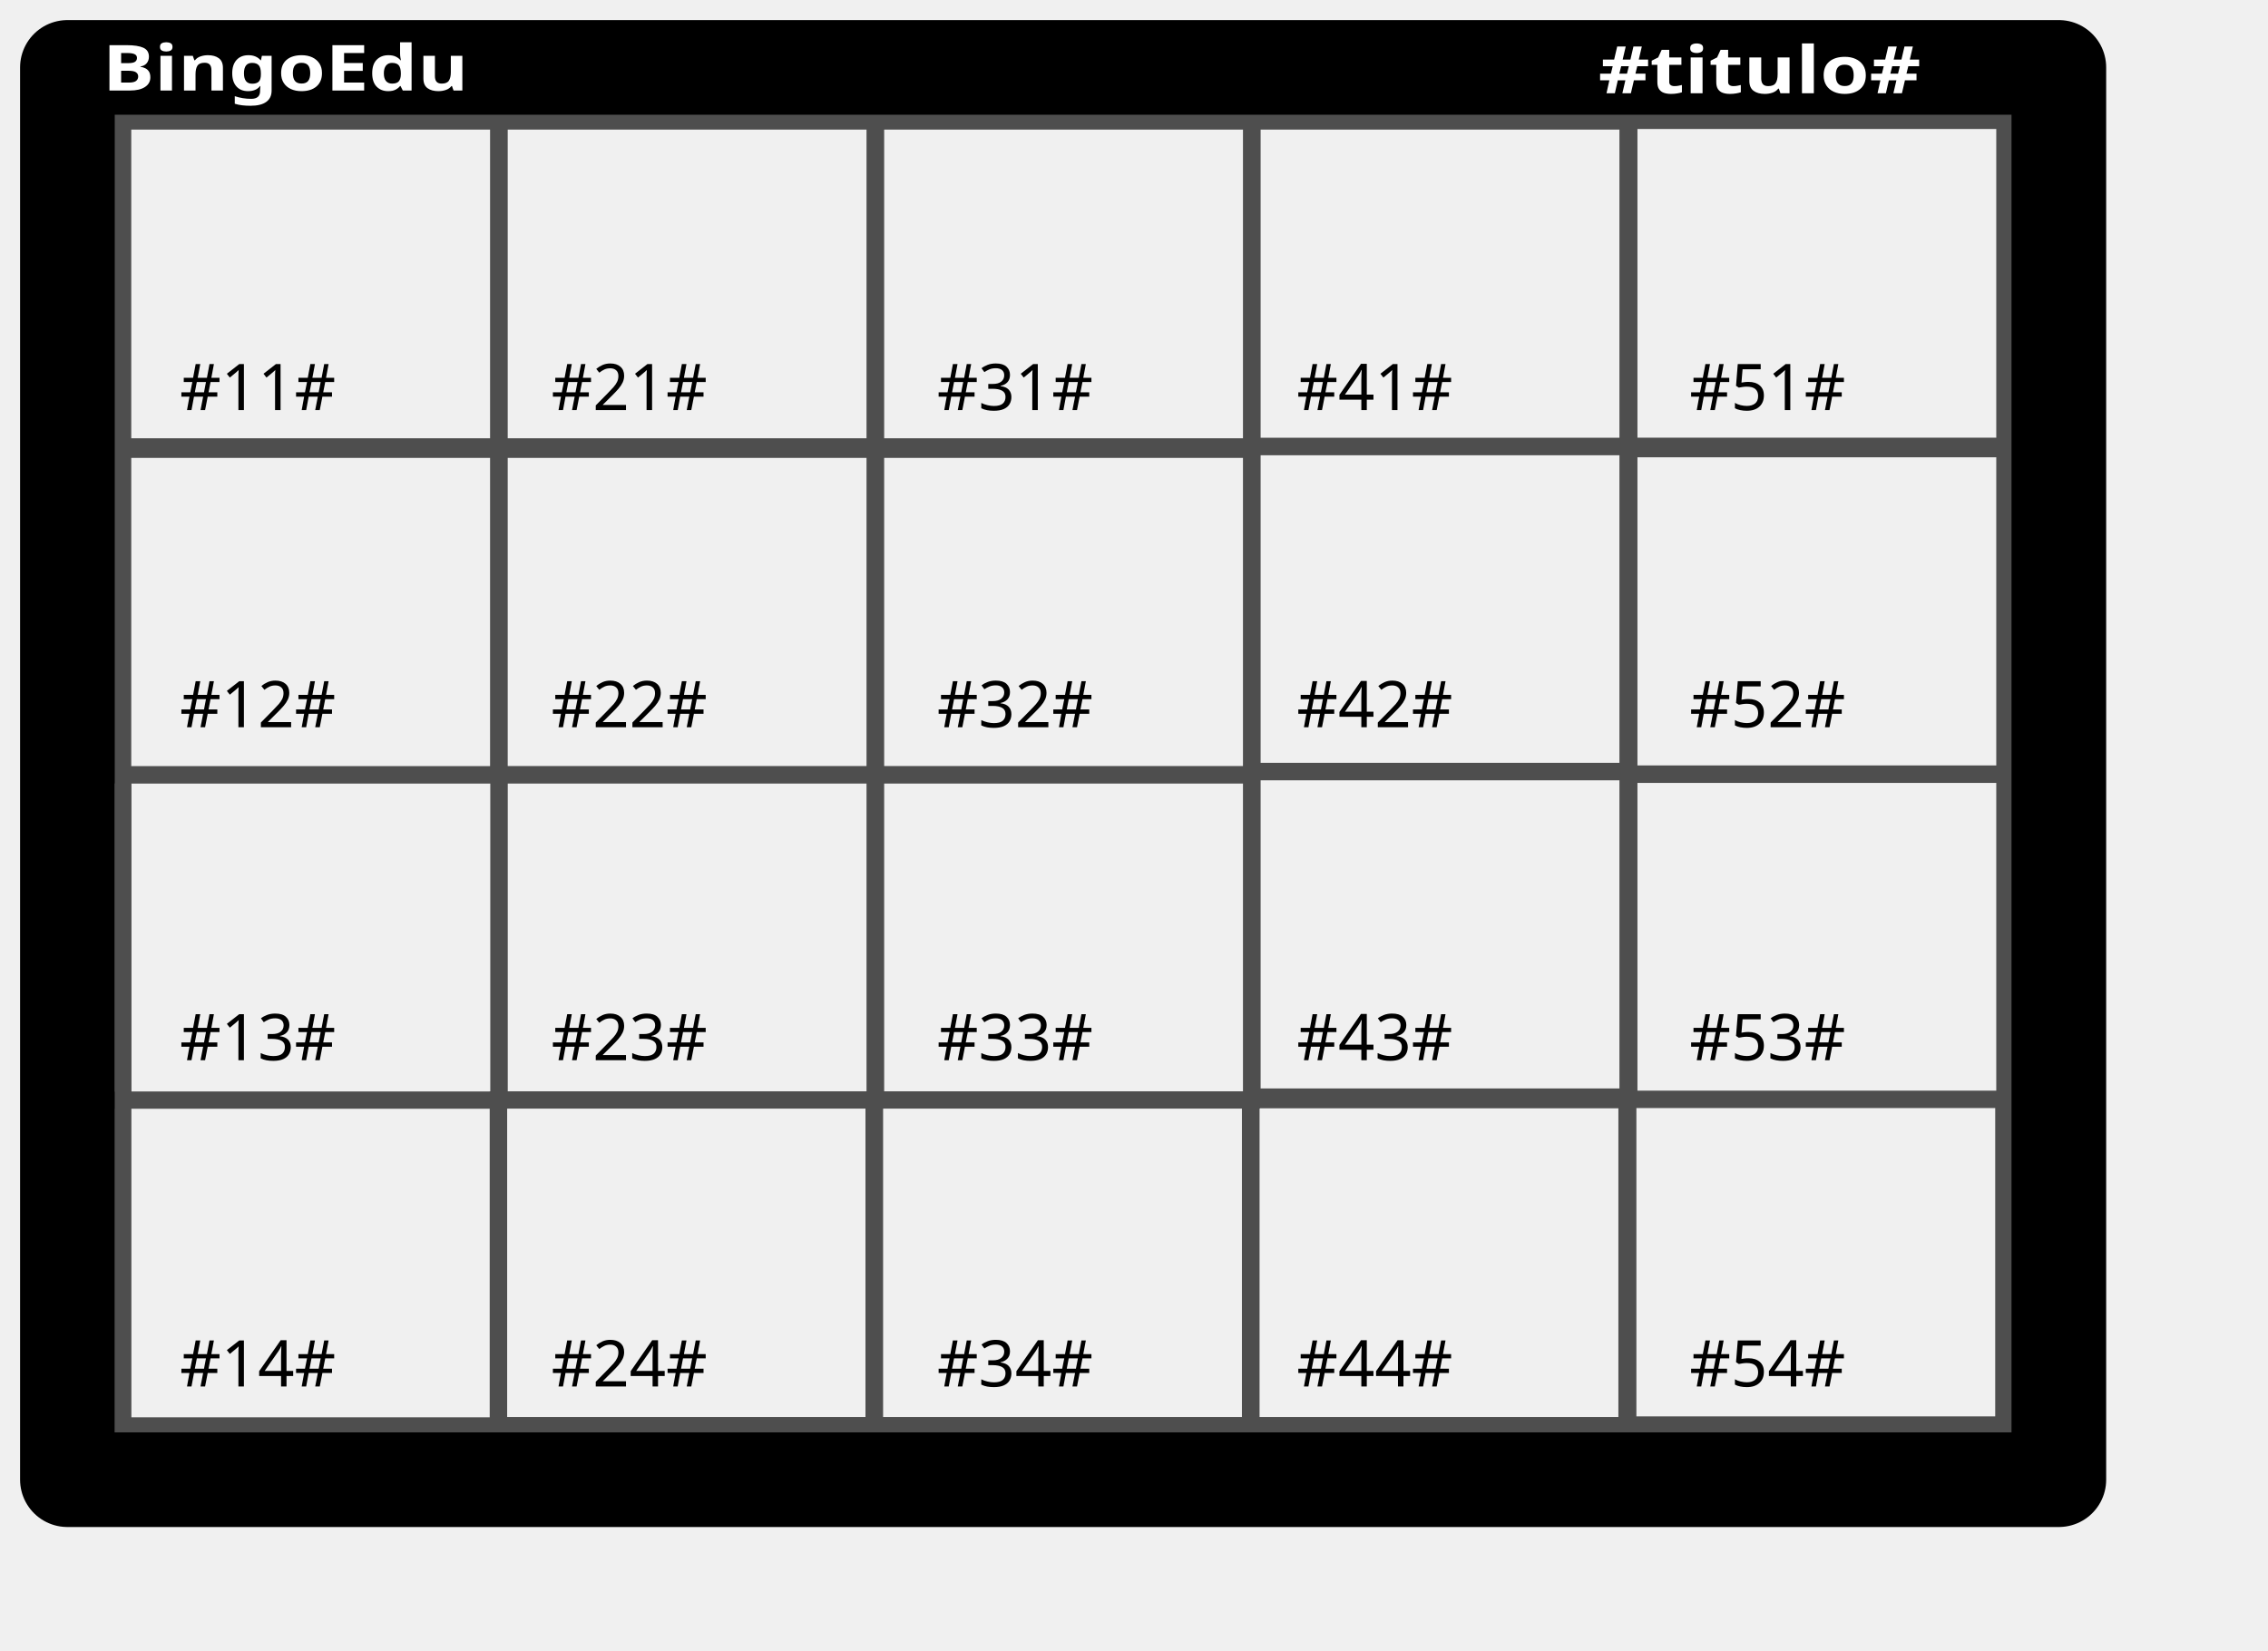
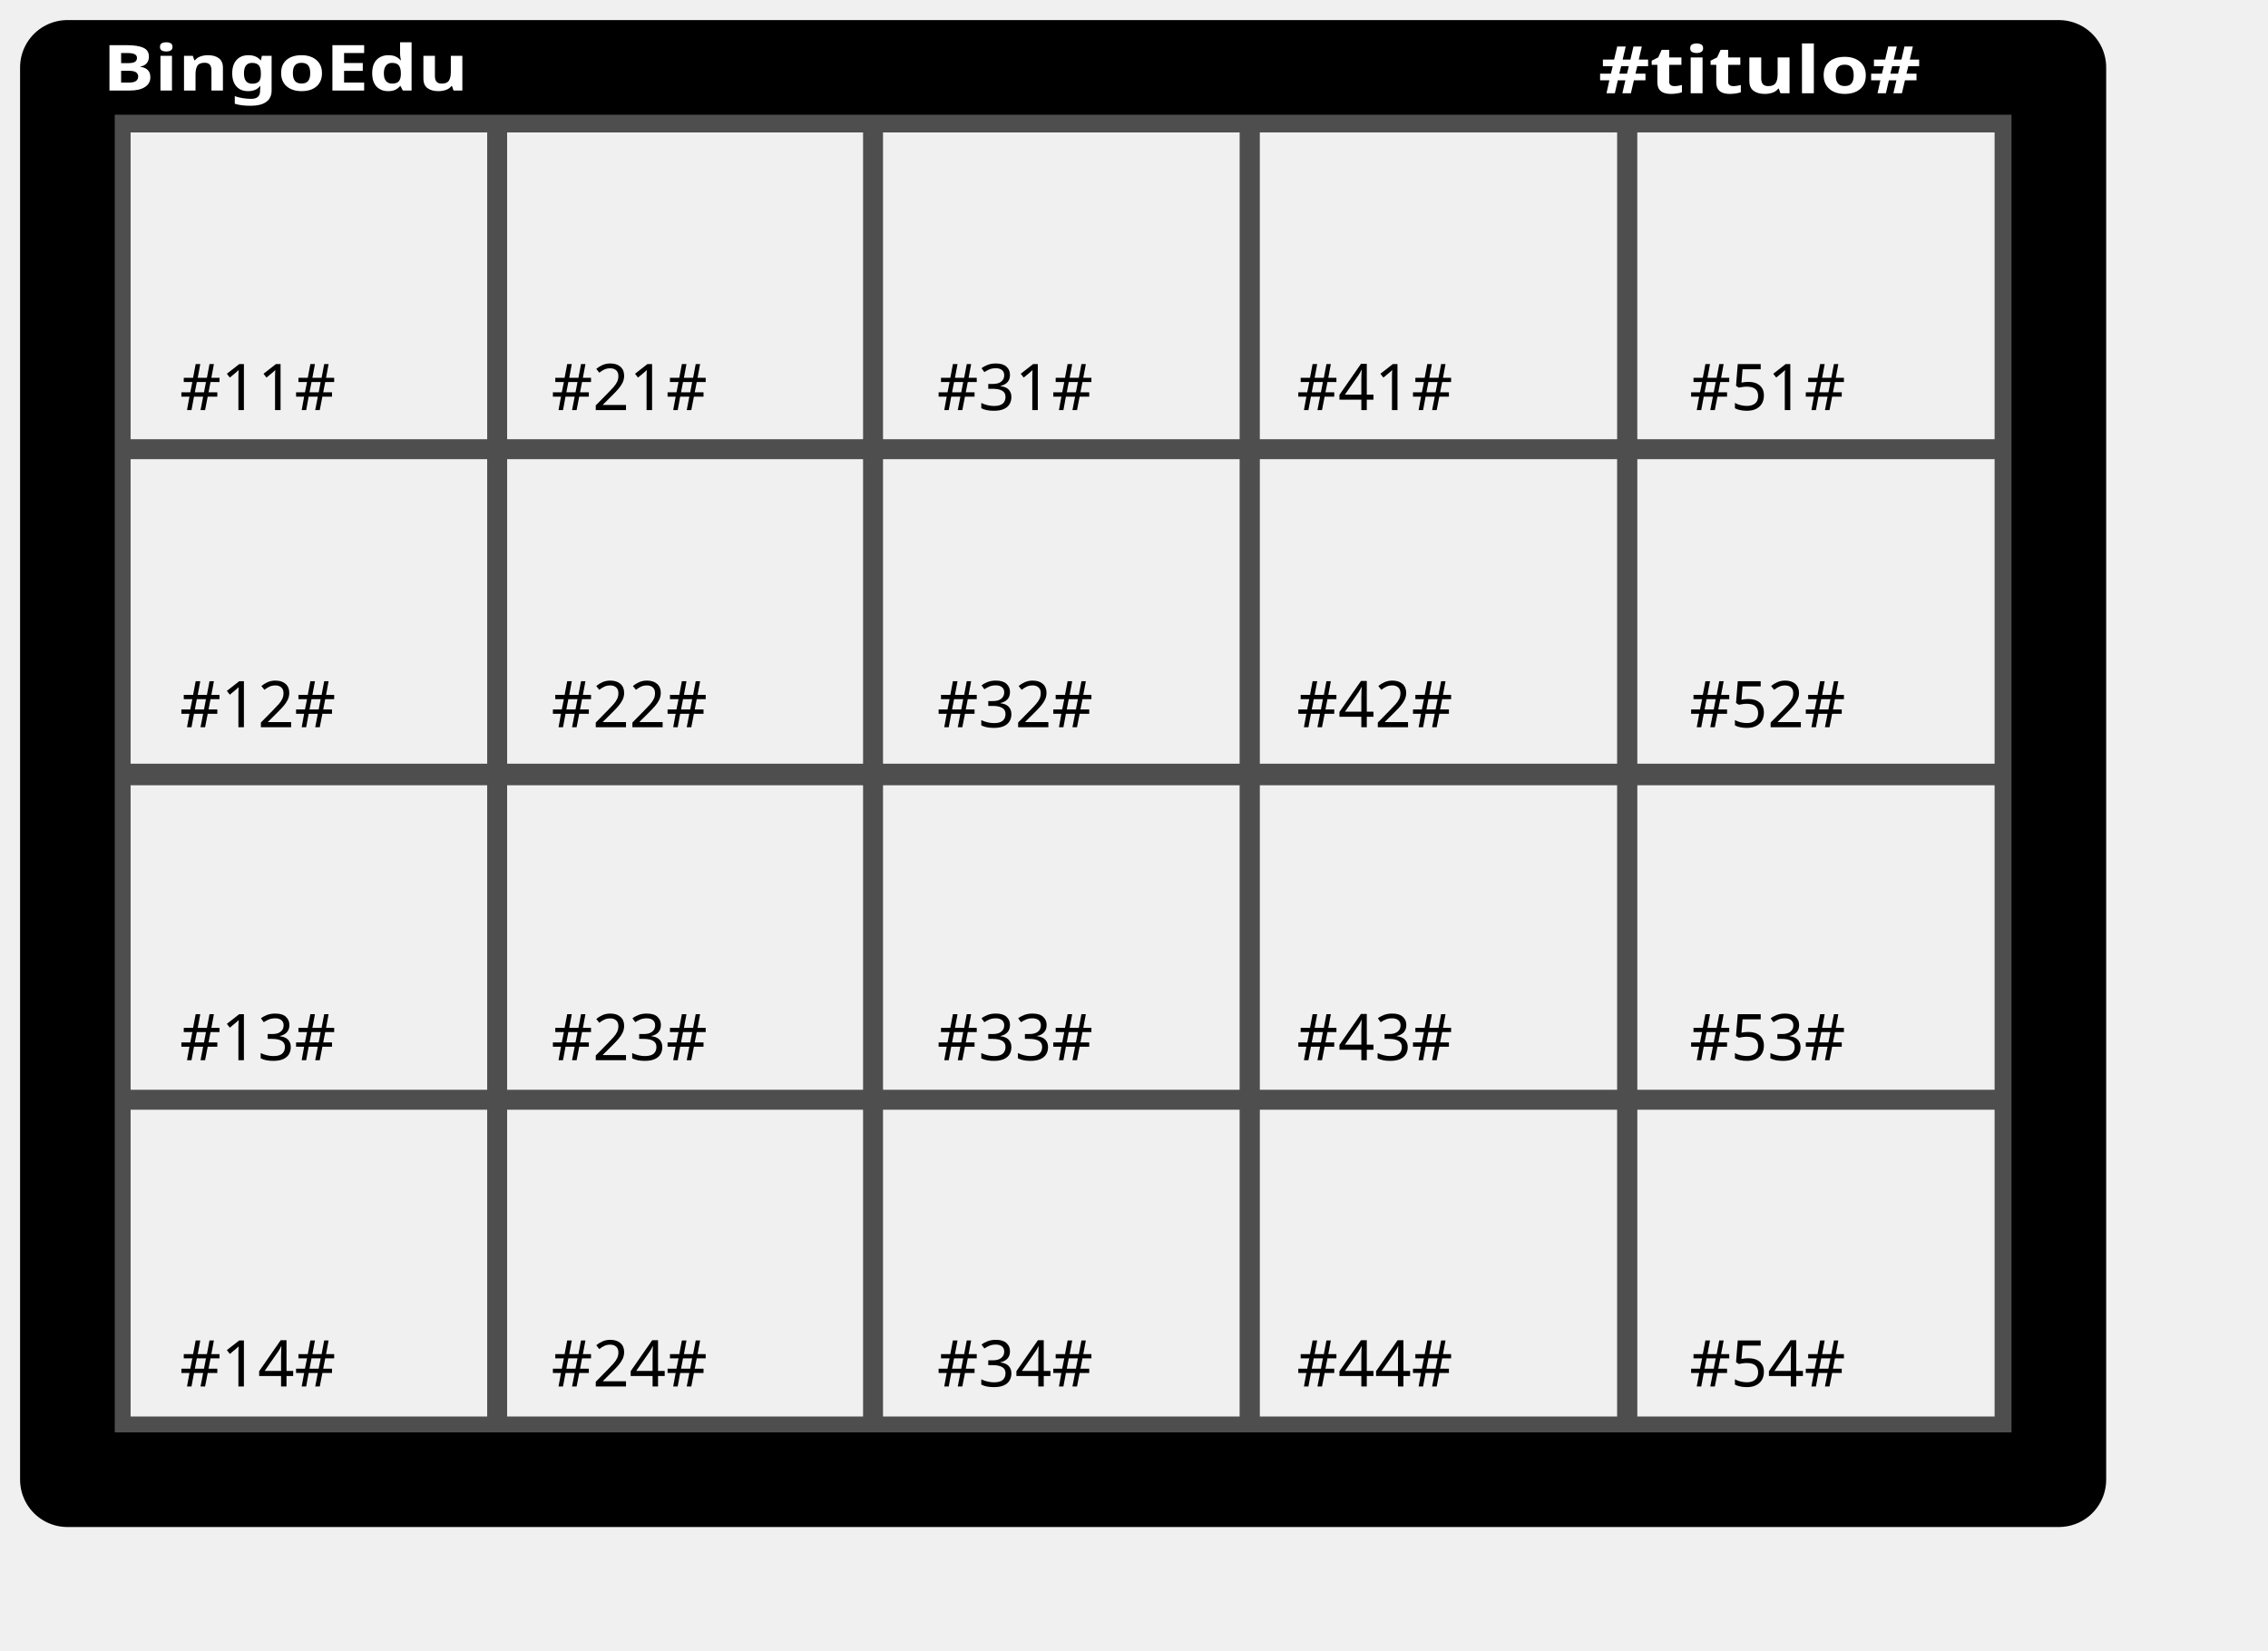
<svg xmlns="http://www.w3.org/2000/svg" width="1058.929pt" height="770.539pt" id="svg2119" version="1.1">
  <defs id="defs2121">
    </defs>
  <g id="layer1" transform="translate(-2.473276,221.7942)">
    <g id="g5180" transform="matrix(0.985968,0,0,0.972225,6.936897,3583747)">
      <rect y="47.146" x="55.058" height="96.829" width="110.176" id="rect5182" style="fill:none;fill-opacity:1;stroke:#4e4e4e;stroke-width:5.004;stroke-miterlimit:40.5;stroke-dasharray:none;stroke-opacity:1" />
      <rect style="fill:none;fill-opacity:1;stroke:#4e4e4e;stroke-width:5.004;stroke-miterlimit:40.5;stroke-dasharray:none;stroke-opacity:1" id="rect5184" width="110.176" height="96.829" x="165.434" y="47.146" />
      <rect y="47.146" x="275.809" height="96.829" width="110.176" id="rect5186" style="fill:none;fill-opacity:1;stroke:#4e4e4e;stroke-width:5.004;stroke-miterlimit:40.5;stroke-dasharray:none;stroke-opacity:1" />
      <rect style="fill:none;fill-opacity:1;stroke:#4e4e4e;stroke-width:5.004;stroke-miterlimit:40.5;stroke-dasharray:none;stroke-opacity:1" id="rect5188" width="110.176" height="96.829" x="386.185" y="47.146" />
      <rect style="fill:none;fill-opacity:1;stroke:#4e4e4e;stroke-width:5.004;stroke-miterlimit:40.5;stroke-dasharray:none;stroke-opacity:1" id="rect5190" width="110.176" height="96.829" x="55.058" y="143.814" />
      <rect y="143.814" x="165.434" height="96.829" width="110.176" id="rect5192" style="fill:none;fill-opacity:1;stroke:#4e4e4e;stroke-width:5.004;stroke-miterlimit:40.5;stroke-dasharray:none;stroke-opacity:1" />
      <rect style="fill:none;fill-opacity:1;stroke:#4e4e4e;stroke-width:5.004;stroke-miterlimit:40.5;stroke-dasharray:none;stroke-opacity:1" id="rect5194" width="110.176" height="96.829" x="275.809" y="143.814" />
      <rect y="143.814" x="386.185" height="96.829" width="110.176" id="rect5196" style="fill:none;fill-opacity:1;stroke:#4e4e4e;stroke-width:5.004;stroke-miterlimit:40.5;stroke-dasharray:none;stroke-opacity:1" />
      <rect y="240.483" x="55.058" height="96.829" width="110.176" id="rect5198" style="fill:none;fill-opacity:1;stroke:#4e4e4e;stroke-width:5.004;stroke-miterlimit:40.5;stroke-dasharray:none;stroke-opacity:1" />
      <rect style="fill:none;fill-opacity:1;stroke:#4e4e4e;stroke-width:5.004;stroke-miterlimit:40.5;stroke-dasharray:none;stroke-opacity:1" id="rect5200" width="110.176" height="96.829" x="165.434" y="240.483" />
      <rect y="240.483" x="275.809" height="96.829" width="110.176" id="rect5202" style="fill:none;fill-opacity:1;stroke:#4e4e4e;stroke-width:5.004;stroke-miterlimit:40.5;stroke-dasharray:none;stroke-opacity:1" />
      <rect style="fill:none;fill-opacity:1;stroke:#4e4e4e;stroke-width:5.004;stroke-miterlimit:40.5;stroke-dasharray:none;stroke-opacity:1" id="rect5204" width="110.176" height="96.829" x="386.185" y="240.483" />
    </g>
    <g id="g5232" transform="matrix(0.985968,0,0,0.972225,508.3773,3583751)">
      <rect y="47.146" x="55.058" height="96.829" width="110.176" id="rect5234" style="fill:none;fill-opacity:1;stroke:#4e4e4e;stroke-width:5.004;stroke-miterlimit:40.5;stroke-dasharray:none;stroke-opacity:1" />
      <rect style="fill:none;fill-opacity:1;stroke:#4e4e4e;stroke-width:5.004;stroke-miterlimit:40.5;stroke-dasharray:none;stroke-opacity:1" id="rect5236" width="110.176" height="96.829" x="165.434" y="47.146" />
      <rect y="47.146" x="275.809" height="96.829" width="110.176" id="rect5238" style="fill:none;fill-opacity:1;stroke:#4e4e4e;stroke-width:5.004;stroke-miterlimit:40.5;stroke-dasharray:none;stroke-opacity:1" />
      <rect style="fill:none;fill-opacity:1;stroke:#4e4e4e;stroke-width:5.004;stroke-miterlimit:40.5;stroke-dasharray:none;stroke-opacity:1" id="rect5240" width="110.176" height="96.829" x="386.185" y="47.146" />
      <rect style="fill:none;fill-opacity:1;stroke:#4e4e4e;stroke-width:5.004;stroke-miterlimit:40.5;stroke-dasharray:none;stroke-opacity:1" id="rect5242" width="110.176" height="96.829" x="55.058" y="143.814" />
      <rect y="143.814" x="165.434" height="96.829" width="110.176" id="rect5244" style="fill:none;fill-opacity:1;stroke:#4e4e4e;stroke-width:5.004;stroke-miterlimit:40.5;stroke-dasharray:none;stroke-opacity:1" />
      <rect style="fill:none;fill-opacity:1;stroke:#4e4e4e;stroke-width:5.004;stroke-miterlimit:40.5;stroke-dasharray:none;stroke-opacity:1" id="rect5246" width="110.176" height="96.829" x="275.809" y="143.814" />
      <rect y="143.814" x="386.185" height="96.829" width="110.176" id="rect5248" style="fill:none;fill-opacity:1;stroke:#4e4e4e;stroke-width:5.004;stroke-miterlimit:40.5;stroke-dasharray:none;stroke-opacity:1" />
      <rect y="240.483" x="55.058" height="96.829" width="110.176" id="rect5250" style="fill:none;fill-opacity:1;stroke:#4e4e4e;stroke-width:5.004;stroke-miterlimit:40.5;stroke-dasharray:none;stroke-opacity:1" />
      <rect style="fill:none;fill-opacity:1;stroke:#4e4e4e;stroke-width:5.004;stroke-miterlimit:40.5;stroke-dasharray:none;stroke-opacity:1" id="rect5252" width="110.176" height="96.829" x="165.434" y="240.483" />
      <rect y="240.483" x="275.809" height="96.829" width="110.176" id="rect5254" style="fill:none;fill-opacity:1;stroke:#4e4e4e;stroke-width:5.004;stroke-miterlimit:40.5;stroke-dasharray:none;stroke-opacity:1" />
      <rect style="fill:none;fill-opacity:1;stroke:#4e4e4e;stroke-width:5.004;stroke-miterlimit:40.5;stroke-dasharray:none;stroke-opacity:1" id="rect5256" width="110.176" height="96.829" x="386.185" y="240.483" />
    </g>
-     <rect style="fill:none;stroke:#4e4e4e;stroke-width:10.55;stroke-miterlimit:40.5;stroke-opacity:1;stroke-dasharray:none" id="rect3587-7" width="233.93" height="202.727" x="78.91" y="-146.386" />
-     <rect y="-146.386" x="313.264" height="202.727" width="233.93" id="rect3608-5" style="fill:none;stroke:#4e4e4e;stroke-width:10.55;stroke-miterlimit:40.5;stroke-opacity:1;stroke-dasharray:none" />
-     <rect style="fill:none;stroke:#4e4e4e;stroke-width:10.55;stroke-miterlimit:40.5;stroke-opacity:1;stroke-dasharray:none" id="rect3610-3" width="233.93" height="202.727" x="547.618" y="-146.386" />
-     <rect y="58.004" x="78.91" height="202.727" width="233.93" id="rect3614-6" style="fill:none;stroke:#4e4e4e;stroke-width:10.55;stroke-miterlimit:40.5;stroke-dasharray:none;stroke-opacity:1" />
-     <rect style="fill:none;stroke:#4e4e4e;stroke-width:10.55;stroke-miterlimit:40.5;stroke-dasharray:none;stroke-opacity:1" id="rect3616-2" width="233.93" height="202.727" x="313.264" y="58.004" />
-     <rect y="58.004" x="547.618" height="202.727" width="233.93" id="rect3618-9" style="fill:none;stroke:#4e4e4e;stroke-width:10.55;stroke-miterlimit:40.5;stroke-dasharray:none;stroke-opacity:1" />
-     <rect style="fill:none;stroke:#4e4e4e;stroke-width:10.55;stroke-miterlimit:40.5;stroke-dasharray:none;stroke-opacity:1" id="rect3622-2" width="233.93" height="202.727" x="79.048" y="260.44" />
-     <rect y="260.394" x="313.264" height="202.727" width="233.93" id="rect3624-7" style="fill:none;stroke:#4e4e4e;stroke-width:10.55;stroke-miterlimit:40.5;stroke-dasharray:none;stroke-opacity:1" />
-     <rect style="fill:none;stroke:#4e4e4e;stroke-width:10.55;stroke-miterlimit:40.5;stroke-dasharray:none;stroke-opacity:1" id="rect3626-0" width="233.93" height="202.727" x="547.618" y="260.394" />
-     <g id="g4516" transform="translate(5.892557,-989.0032)">
-       <rect style="fill:none;stroke:#4e4e4e;stroke-width:10.55;stroke-miterlimit:40.5;stroke-opacity:1;stroke-dasharray:none" id="rect3612-5" width="233.93" height="202.727" x="776.08" y="842.617" />
-       <rect y="1045.007" x="776.08" height="202.727" width="233.93" id="rect3620-1" style="fill:none;stroke:#4e4e4e;stroke-width:10.55;stroke-miterlimit:40.5;stroke-opacity:1;stroke-dasharray:none" />
-       <rect style="fill:none;stroke:#4e4e4e;stroke-width:10.55;stroke-miterlimit:40.5;stroke-opacity:1;stroke-dasharray:none" id="rect3628-9" width="233.93" height="202.727" x="776.08" y="1247.397" />
-     </g>
+     <rect style="fill:none;stroke:#4e4e4e;stroke-width:12;stroke-miterlimit:40.5;stroke-opacity:1;stroke-dasharray:none" id="rect3587-7" width="234.398" height="203.421" x="77.774" y="-145.348" />
+     <rect y="-145.347" x="311.763" height="203.42" width="234.42" id="rect3608-5" style="fill:none;stroke:#4e4e4e;stroke-width:12;stroke-miterlimit:40.5;stroke-opacity:1;stroke-dasharray:none" />
+     <rect style="fill:none;stroke:#4e4e4e;stroke-width:12;stroke-miterlimit:40.5;stroke-opacity:1;stroke-dasharray:none" id="rect3610-3" width="234.433" height="203.42" x="545.763" y="-145.347" />
+     <rect y="57.669" x="77.763" height="203.42" width="234.42" id="rect3614-6" style="fill:none;stroke:#4e4e4e;stroke-width:12;stroke-miterlimit:40.5;stroke-opacity:1;stroke-dasharray:none" />
+     <rect style="fill:none;stroke:#4e4e4e;stroke-width:12;stroke-miterlimit:40.5;stroke-opacity:1;stroke-dasharray:none" id="rect3616-2" width="234.42" height="203.42" x="311.763" y="57.669" />
+     <rect y="57.669" x="545.763" height="203.42" width="234.42" id="rect3618-9" style="fill:none;stroke:#4e4e4e;stroke-width:12;stroke-miterlimit:40.5;stroke-opacity:1;stroke-dasharray:none" />
+     <rect style="fill:none;stroke:#4e4e4e;stroke-width:12;stroke-miterlimit:40.5;stroke-opacity:1;stroke-dasharray:none" id="rect3622-2" width="234.398" height="203.421" x="77.774" y="259.668" />
+     <rect y="259.669" x="311.763" height="203.42" width="234.42" id="rect3624-7" style="fill:none;stroke:#4e4e4e;stroke-width:12;stroke-miterlimit:40.5;stroke-opacity:1;stroke-dasharray:none" />
+     <rect style="fill:none;stroke:#4e4e4e;stroke-width:12;stroke-miterlimit:40.5;stroke-opacity:1;stroke-dasharray:none" id="rect3626-0" width="234.42" height="203.42" x="545.763" y="259.667" />
+     <rect y="-145.356" x="780.757" height="203.42" width="234.433" id="rect3612-5" style="fill:none;stroke:#4e4e4e;stroke-width:12;stroke-miterlimit:40.5;stroke-opacity:1;stroke-dasharray:none" />
+     <rect style="fill:none;stroke:#4e4e4e;stroke-width:12;stroke-miterlimit:40.5;stroke-opacity:1;stroke-dasharray:none" id="rect3620-1" width="234.42" height="203.42" x="780.763" y="57.669" />
+     <rect y="259.669" x="780.763" height="203.42" width="234.42" id="rect3628-9" style="fill:none;stroke:#4e4e4e;stroke-width:12;stroke-miterlimit:40.5;stroke-opacity:1;stroke-dasharray:none" />
    <text xml:space="preserve" style="font-style:normal;font-weight:normal;font-size:28.498px;font-family:'Bitstream Vera Sans';fill:#ffffff;fill-opacity:1;stroke:none" x="-794.93" y="-445.209" id="text5096-3" transform="scale(1.102813,0.906772)">
      <tspan id="tspan5098-6" x="-794.93" y="-445.209" style="font-style:normal;font-variant:normal;font-weight:normal;font-stretch:normal;font-size:28.498px;line-height:125%;font-family:'Arial Black';text-align:start;writing-mode:lr-tb;text-anchor:start;fill:#ffffff;fill-opacity:1">BingoEdu</tspan>
    </text>
    <text xml:space="preserve" style="font-style:normal;font-weight:normal;font-size:28.498px;font-family:'Bitstream Vera Sans';fill:#ffffff;fill-opacity:1;stroke:none" x="70.842" y="-443.854" id="text2538-2" transform="scale(1.102813,0.906772)">
      <tspan id="tspan2540-0" x="70.842" y="-443.854" style="font-style:normal;font-variant:normal;font-weight:normal;font-stretch:normal;font-size:28.498px;line-height:125%;font-family:'Arial Black';text-align:end;writing-mode:lr-tb;text-anchor:end;fill:#ffffff;fill-opacity:1">#titulo#</tspan>
    </text>
    <text xml:space="preserve" style="font-style:normal;font-weight:normal;font-size:40px;line-height:125%;font-family:sans-serif;text-align:center;letter-spacing:0px;word-spacing:0px;text-anchor:middle;fill:#000000;fill-opacity:1;stroke:none;stroke-width:1px;stroke-linecap:butt;stroke-linejoin:miter;stroke-opacity:1" x="572.486" y="172.025" id="text4280-2" transform="scale(0.6926497,1.443731)">
      <tspan id="tspan4282-3" x="572.486" y="172.025" />
    </text>
    <text xml:space="preserve" style="font-style:normal;font-weight:normal;font-size:278.169px;line-height:125%;font-family:sans-serif;letter-spacing:0px;word-spacing:0px;fill:#000000;fill-opacity:1;stroke:none;stroke-width:1px;stroke-linecap:butt;stroke-linejoin:miter;stroke-opacity:1" x="-1389.859" y="296.373" id="text4350" transform="scale(0.6974686,1.433756)">
      <tspan id="tspan4352" x="-1389.859" y="296.373">5x4</tspan>
    </text>
    <text xml:space="preserve" style="font-style:normal;font-weight:normal;font-size:40px;line-height:125%;font-family:sans-serif;letter-spacing:0px;word-spacing:0px;fill:#000000;fill-opacity:1;stroke:none;stroke-width:1px;stroke-linecap:butt;stroke-linejoin:miter;stroke-opacity:1" x="615.625" y="168.053" id="text4500">
      <tspan id="tspan4502" x="615.625" y="168.053" />
    </text>
-     <rect y="-146.763" x="1016.563" height="202.727" width="233.93" id="rect3612-5-0" style="fill:none;stroke:#4e4e4e;stroke-width:10.55;stroke-miterlimit:40.5;stroke-opacity:1;stroke-dasharray:none" />
-     <rect style="fill:none;stroke:#4e4e4e;stroke-width:10.55;stroke-miterlimit:40.5;stroke-dasharray:none;stroke-opacity:1" id="rect3620-1-6" width="233.93" height="202.727" x="1016.563" y="57.627" />
-     <rect y="260.017" x="1016.563" height="202.727" width="233.93" id="rect3628-9-3" style="fill:none;stroke:#4e4e4e;stroke-width:10.55;stroke-miterlimit:40.5;stroke-dasharray:none;stroke-opacity:1" />
-     <rect style="fill:none;stroke:#4e4e4e;stroke-width:10.55;stroke-miterlimit:40.5;stroke-dasharray:none;stroke-opacity:1" id="rect3622-2-2" width="233.93" height="202.727" x="78.988" y="463.113" />
-     <rect y="462.929" x="312.606" height="202.727" width="233.93" id="rect3624-7-0" style="fill:none;stroke:#4e4e4e;stroke-width:10.55;stroke-miterlimit:40.5;stroke-dasharray:none;stroke-opacity:1" />
-     <rect style="fill:none;stroke:#4e4e4e;stroke-width:10.55;stroke-miterlimit:40.5;stroke-dasharray:none;stroke-opacity:1" id="rect3626-0-6" width="233.93" height="202.727" x="546.96" y="462.929" />
-     <rect style="fill:none;stroke:#4e4e4e;stroke-width:10.55;stroke-miterlimit:40.5;stroke-dasharray:none;stroke-opacity:1" id="rect3628-9-1" width="233.93" height="202.727" x="781.315" y="462.929" />
-     <rect y="462.551" x="1015.906" height="202.727" width="233.93" id="rect3628-9-3-5" style="fill:none;stroke:#4e4e4e;stroke-width:10.55;stroke-miterlimit:40.5;stroke-dasharray:none;stroke-opacity:1" />
+     <rect y="-145.356" x="1015.75" height="203.42" width="234.433" id="rect3612-5-0" style="fill:none;stroke:#4e4e4e;stroke-width:12;stroke-miterlimit:40.5;stroke-opacity:1;stroke-dasharray:none" />
+     <rect style="fill:none;stroke:#4e4e4e;stroke-width:12;stroke-miterlimit:40.5;stroke-opacity:1;stroke-dasharray:none" id="rect3620-1-6" width="234.42" height="203.42" x="1015.763" y="57.669" />
+     <rect y="259.669" x="1015.763" height="203.42" width="234.42" id="rect3628-9-3" style="fill:none;stroke:#4e4e4e;stroke-width:12;stroke-miterlimit:40.5;stroke-opacity:1;stroke-dasharray:none" />
+     <rect style="fill:none;stroke:#4e4e4e;stroke-width:12;stroke-miterlimit:40.5;stroke-opacity:1;stroke-dasharray:none" id="rect3622-2-2" width="234.398" height="203.421" x="77.774" y="462.669" />
+     <rect y="462.669" x="311.763" height="203.42" width="234.42" id="rect3624-7-0" style="fill:none;stroke:#4e4e4e;stroke-width:12;stroke-miterlimit:40.5;stroke-opacity:1;stroke-dasharray:none" />
+     <rect style="fill:none;stroke:#4e4e4e;stroke-width:12;stroke-miterlimit:40.5;stroke-opacity:1;stroke-dasharray:none" id="rect3626-0-6" width="234.42" height="203.42" x="545.763" y="462.669" />
+     <rect style="fill:none;stroke:#4e4e4e;stroke-width:12;stroke-miterlimit:40.5;stroke-opacity:1;stroke-dasharray:none" id="rect3628-9-1" width="234.42" height="203.42" x="780.763" y="462.669" />
+     <rect y="462.669" x="1015.763" height="203.42" width="234.42" id="rect3628-9-3-5" style="fill:none;stroke:#4e4e4e;stroke-width:12;stroke-miterlimit:40.5;stroke-opacity:1;stroke-dasharray:none" />
    <text xml:space="preserve" style="font-size:40px;font-style:normal;font-weight:normal;text-align:start;line-height:125%;letter-spacing:0px;word-spacing:0px;text-anchor:start;fill:#000000;fill-opacity:1;stroke:none;font-family:sans-serif" x="189.449" y="33.431" id="text4280-5" transform="scale(0.997079,1.00293)">
      <tspan id="tspan4282-4" x="189.449" y="33.431" style="font-style:normal;font-variant:normal;font-weight:normal;font-stretch:normal;text-align:center;text-anchor:middle;font-family:Sans Condensed Uralic;-inkscape-font-specification:Sans Condensed Uralic">#11#</tspan>
    </text>
    <text xml:space="preserve" style="font-style:normal;font-weight:normal;font-size:40px;line-height:125%;font-family:sans-serif;letter-spacing:0px;word-spacing:0px;fill:#000000;fill-opacity:1;stroke:none;stroke-width:1px;stroke-linecap:butt;stroke-linejoin:miter;stroke-opacity:1" x="869.152" y="1523.385" id="text4731">
      <tspan id="tspan4733" x="869.152" y="1523.385" />
    </text>
    <rect style="fill:none;stroke:#000000;stroke-width:58.923;stroke-linejoin:round;stroke-miterlimit:40.5;stroke-dasharray:none;stroke-opacity:1" id="rect2127-8" width="1239.738" height="879.25" x="44.435" y="-179.833" />
    <text xml:space="preserve" style="font-style:normal;font-weight:normal;font-size:43.607px;font-family:'Bitstream Vera Sans';fill:#ffffff;fill-opacity:1;stroke:none" x="60.11" y="-182.452" id="text5096-9" transform="scale(1.102813,0.906772)">
      <tspan id="tspan5098-64" x="60.11" y="-182.452" style="font-style:normal;font-variant:normal;font-weight:bold;font-stretch:normal;font-size:43.607px;line-height:125%;font-family:'Arial Black';-inkscape-font-specification:'Arial Black,  Bold';text-align:start;writing-mode:lr-tb;text-anchor:start;fill:#ffffff;fill-opacity:1">BingoEdu</tspan>
    </text>
    <text xml:space="preserve" style="font-style:normal;font-weight:normal;font-size:28.498px;font-family:'Bitstream Vera Sans';fill:#ffffff;fill-opacity:1;stroke:none" x="1131.875" y="-180.571" id="text2538-33" transform="scale(1.102813,0.906772)">
      <tspan id="tspan2540-3" x="1131.875" y="-180.571" style="font-style:normal;font-variant:normal;font-weight:bold;font-stretch:normal;font-size:45px;line-height:125%;font-family:'Arial Black';-inkscape-font-specification:'Arial Black, Bold';text-align:end;writing-mode:lr-tb;text-anchor:end;fill:#ffffff;fill-opacity:1">#titulo#</tspan>
    </text>
    <text transform="scale(0.997079,1.00293)" id="text3087" y="33.431" x="421.41" style="font-size:40px;font-style:normal;font-weight:normal;text-align:start;line-height:125%;letter-spacing:0px;word-spacing:0px;text-anchor:start;fill:#000000;fill-opacity:1;stroke:none;font-family:sans-serif" xml:space="preserve">
      <tspan style="font-style:normal;font-variant:normal;font-weight:normal;font-stretch:normal;text-align:center;text-anchor:middle;font-family:Sans Condensed Uralic;-inkscape-font-specification:Sans Condensed Uralic" y="33.431" x="421.41" id="tspan3089">#21#</tspan>
    </text>
    <text xml:space="preserve" style="font-size:40px;font-style:normal;font-weight:normal;text-align:start;line-height:125%;letter-spacing:0px;word-spacing:0px;text-anchor:start;fill:#000000;fill-opacity:1;stroke:none;font-family:sans-serif" x="662.235" y="33.431" id="text3091" transform="scale(0.997079,1.00293)">
      <tspan id="tspan3093" x="662.235" y="33.431" style="font-style:normal;font-variant:normal;font-weight:normal;font-stretch:normal;text-align:center;text-anchor:middle;font-family:Sans Condensed Uralic;-inkscape-font-specification:Sans Condensed Uralic">#31#</tspan>
    </text>
    <text transform="scale(0.997079,1.00293)" id="text3095" y="33.431" x="886.808" style="font-size:40px;font-style:normal;font-weight:normal;text-align:start;line-height:125%;letter-spacing:0px;word-spacing:0px;text-anchor:start;fill:#000000;fill-opacity:1;stroke:none;font-family:sans-serif" xml:space="preserve">
      <tspan style="font-style:normal;font-variant:normal;font-weight:normal;font-stretch:normal;text-align:center;text-anchor:middle;font-family:Sans Condensed Uralic;-inkscape-font-specification:Sans Condensed Uralic" y="33.431" x="886.808" id="tspan3097">#41#</tspan>
    </text>
    <text xml:space="preserve" style="font-size:40px;font-style:normal;font-weight:normal;text-align:start;line-height:125%;letter-spacing:0px;word-spacing:0px;text-anchor:start;fill:#000000;fill-opacity:1;stroke:none;font-family:sans-serif" x="1132.065" y="33.431" id="text3099" transform="scale(0.997079,1.00293)">
      <tspan id="tspan3101" x="1132.065" y="33.431" style="font-style:normal;font-variant:normal;font-weight:normal;font-stretch:normal;text-align:center;text-anchor:middle;font-family:Sans Condensed Uralic;-inkscape-font-specification:Sans Condensed Uralic">#51#</tspan>
    </text>
    <text transform="scale(0.997079,1.00293)" id="text3111" y="230.288" x="189.449" style="font-size:40px;font-style:normal;font-weight:normal;text-align:start;line-height:125%;letter-spacing:0px;word-spacing:0px;text-anchor:start;fill:#000000;fill-opacity:1;stroke:none;font-family:sans-serif" xml:space="preserve">
      <tspan style="font-style:normal;font-variant:normal;font-weight:normal;font-stretch:normal;text-align:center;text-anchor:middle;font-family:Sans Condensed Uralic;-inkscape-font-specification:Sans Condensed Uralic" y="230.288" x="189.449" id="tspan3113">#12#</tspan>
    </text>
    <text xml:space="preserve" style="font-size:40px;font-style:normal;font-weight:normal;text-align:start;line-height:125%;letter-spacing:0px;word-spacing:0px;text-anchor:start;fill:#000000;fill-opacity:1;stroke:none;font-family:sans-serif" x="421.41" y="230.288" id="text3115" transform="scale(0.997079,1.00293)">
      <tspan id="tspan3117" x="421.41" y="230.288" style="font-style:normal;font-variant:normal;font-weight:normal;font-stretch:normal;text-align:center;text-anchor:middle;font-family:Sans Condensed Uralic;-inkscape-font-specification:Sans Condensed Uralic">#22#</tspan>
    </text>
    <text transform="scale(0.997079,1.00293)" id="text3119" y="230.288" x="662.235" style="font-size:40px;font-style:normal;font-weight:normal;text-align:start;line-height:125%;letter-spacing:0px;word-spacing:0px;text-anchor:start;fill:#000000;fill-opacity:1;stroke:none;font-family:sans-serif" xml:space="preserve">
      <tspan style="font-style:normal;font-variant:normal;font-weight:normal;font-stretch:normal;text-align:center;text-anchor:middle;font-family:Sans Condensed Uralic;-inkscape-font-specification:Sans Condensed Uralic" y="230.288" x="662.235" id="tspan3121">#32#</tspan>
    </text>
    <text xml:space="preserve" style="font-size:40px;font-style:normal;font-weight:normal;text-align:start;line-height:125%;letter-spacing:0px;word-spacing:0px;text-anchor:start;fill:#000000;fill-opacity:1;stroke:none;font-family:sans-serif" x="886.808" y="230.288" id="text3123" transform="scale(0.997079,1.00293)">
      <tspan id="tspan3125" x="886.808" y="230.288" style="font-style:normal;font-variant:normal;font-weight:normal;font-stretch:normal;text-align:center;text-anchor:middle;font-family:Sans Condensed Uralic;-inkscape-font-specification:Sans Condensed Uralic">#42#</tspan>
    </text>
    <text transform="scale(0.997079,1.00293)" id="text3127" y="230.288" x="1132.065" style="font-size:40px;font-style:normal;font-weight:normal;text-align:start;line-height:125%;letter-spacing:0px;word-spacing:0px;text-anchor:start;fill:#000000;fill-opacity:1;stroke:none;font-family:sans-serif" xml:space="preserve">
      <tspan style="font-style:normal;font-variant:normal;font-weight:normal;font-stretch:normal;text-align:center;text-anchor:middle;font-family:Sans Condensed Uralic;-inkscape-font-specification:Sans Condensed Uralic" y="230.288" x="1132.065" id="tspan3129">#52#</tspan>
    </text>
    <text xml:space="preserve" style="font-size:40px;font-style:normal;font-weight:normal;text-align:start;line-height:125%;letter-spacing:0px;word-spacing:0px;text-anchor:start;fill:#000000;fill-opacity:1;stroke:none;font-family:sans-serif" x="189.449" y="436.974" id="text3131" transform="scale(0.997079,1.00293)">
      <tspan id="tspan3133" x="189.449" y="436.974" style="font-style:normal;font-variant:normal;font-weight:normal;font-stretch:normal;text-align:center;text-anchor:middle;font-family:Sans Condensed Uralic;-inkscape-font-specification:Sans Condensed Uralic">#13#</tspan>
    </text>
    <text transform="scale(0.997079,1.00293)" id="text3135" y="436.974" x="421.41" style="font-size:40px;font-style:normal;font-weight:normal;text-align:start;line-height:125%;letter-spacing:0px;word-spacing:0px;text-anchor:start;fill:#000000;fill-opacity:1;stroke:none;font-family:sans-serif" xml:space="preserve">
      <tspan style="font-style:normal;font-variant:normal;font-weight:normal;font-stretch:normal;text-align:center;text-anchor:middle;font-family:Sans Condensed Uralic;-inkscape-font-specification:Sans Condensed Uralic" y="436.974" x="421.41" id="tspan3137">#23#</tspan>
    </text>
    <text xml:space="preserve" style="font-size:40px;font-style:normal;font-weight:normal;text-align:start;line-height:125%;letter-spacing:0px;word-spacing:0px;text-anchor:start;fill:#000000;fill-opacity:1;stroke:none;font-family:sans-serif" x="662.235" y="436.974" id="text3139" transform="scale(0.997079,1.00293)">
      <tspan id="tspan3141" x="662.235" y="436.974" style="font-style:normal;font-variant:normal;font-weight:normal;font-stretch:normal;text-align:center;text-anchor:middle;font-family:Sans Condensed Uralic;-inkscape-font-specification:Sans Condensed Uralic">#33#</tspan>
    </text>
    <text transform="scale(0.997079,1.00293)" id="text3143" y="436.974" x="886.808" style="font-size:40px;font-style:normal;font-weight:normal;text-align:start;line-height:125%;letter-spacing:0px;word-spacing:0px;text-anchor:start;fill:#000000;fill-opacity:1;stroke:none;font-family:sans-serif" xml:space="preserve">
      <tspan style="font-style:normal;font-variant:normal;font-weight:normal;font-stretch:normal;text-align:center;text-anchor:middle;font-family:Sans Condensed Uralic;-inkscape-font-specification:Sans Condensed Uralic" y="436.974" x="886.808" id="tspan3145">#43#</tspan>
    </text>
    <text xml:space="preserve" style="font-size:40px;font-style:normal;font-weight:normal;text-align:start;line-height:125%;letter-spacing:0px;word-spacing:0px;text-anchor:start;fill:#000000;fill-opacity:1;stroke:none;font-family:sans-serif" x="1132.065" y="436.974" id="text3147" transform="scale(0.997079,1.00293)">
      <tspan id="tspan3149" x="1132.065" y="436.974" style="font-style:normal;font-variant:normal;font-weight:normal;font-stretch:normal;text-align:center;text-anchor:middle;font-family:Sans Condensed Uralic;-inkscape-font-specification:Sans Condensed Uralic">#53#</tspan>
    </text>
    <text transform="scale(0.997079,1.00293)" id="text3171" y="639.506" x="189.449" style="font-size:40px;font-style:normal;font-weight:normal;text-align:start;line-height:125%;letter-spacing:0px;word-spacing:0px;text-anchor:start;fill:#000000;fill-opacity:1;stroke:none;font-family:sans-serif" xml:space="preserve">
      <tspan style="font-style:normal;font-variant:normal;font-weight:normal;font-stretch:normal;text-align:center;text-anchor:middle;font-family:Sans Condensed Uralic;-inkscape-font-specification:Sans Condensed Uralic" y="639.506" x="189.449" id="tspan3173">#14#</tspan>
    </text>
    <text xml:space="preserve" style="font-size:40px;font-style:normal;font-weight:normal;text-align:start;line-height:125%;letter-spacing:0px;word-spacing:0px;text-anchor:start;fill:#000000;fill-opacity:1;stroke:none;font-family:sans-serif" x="421.41" y="639.506" id="text3175" transform="scale(0.997079,1.00293)">
      <tspan id="tspan3177" x="421.41" y="639.506" style="font-style:normal;font-variant:normal;font-weight:normal;font-stretch:normal;text-align:center;text-anchor:middle;font-family:Sans Condensed Uralic;-inkscape-font-specification:Sans Condensed Uralic">#24#</tspan>
    </text>
    <text transform="scale(0.997079,1.00293)" id="text3179" y="639.506" x="662.235" style="font-size:40px;font-style:normal;font-weight:normal;text-align:start;line-height:125%;letter-spacing:0px;word-spacing:0px;text-anchor:start;fill:#000000;fill-opacity:1;stroke:none;font-family:sans-serif" xml:space="preserve">
      <tspan style="font-style:normal;font-variant:normal;font-weight:normal;font-stretch:normal;text-align:center;text-anchor:middle;font-family:Sans Condensed Uralic;-inkscape-font-specification:Sans Condensed Uralic" y="639.506" x="662.235" id="tspan3181">#34#</tspan>
    </text>
    <text xml:space="preserve" style="font-size:40px;font-style:normal;font-weight:normal;text-align:start;line-height:125%;letter-spacing:0px;word-spacing:0px;text-anchor:start;fill:#000000;fill-opacity:1;stroke:none;font-family:sans-serif" x="886.808" y="639.506" id="text3183" transform="scale(0.997079,1.00293)">
      <tspan id="tspan3185" x="886.808" y="639.506" style="font-style:normal;font-variant:normal;font-weight:normal;font-stretch:normal;text-align:center;text-anchor:middle;font-family:Sans Condensed Uralic;-inkscape-font-specification:Sans Condensed Uralic">#44#</tspan>
    </text>
    <text transform="scale(0.997079,1.00293)" id="text3187" y="639.506" x="1132.065" style="font-size:40px;font-style:normal;font-weight:normal;text-align:start;line-height:125%;letter-spacing:0px;word-spacing:0px;text-anchor:start;fill:#000000;fill-opacity:1;stroke:none;font-family:sans-serif" xml:space="preserve">
      <tspan style="font-style:normal;font-variant:normal;font-weight:normal;font-stretch:normal;text-align:center;text-anchor:middle;font-family:Sans Condensed Uralic;-inkscape-font-specification:Sans Condensed Uralic" y="639.506" x="1132.065" id="tspan3189">#54#</tspan>
    </text>
  </g>
</svg>
